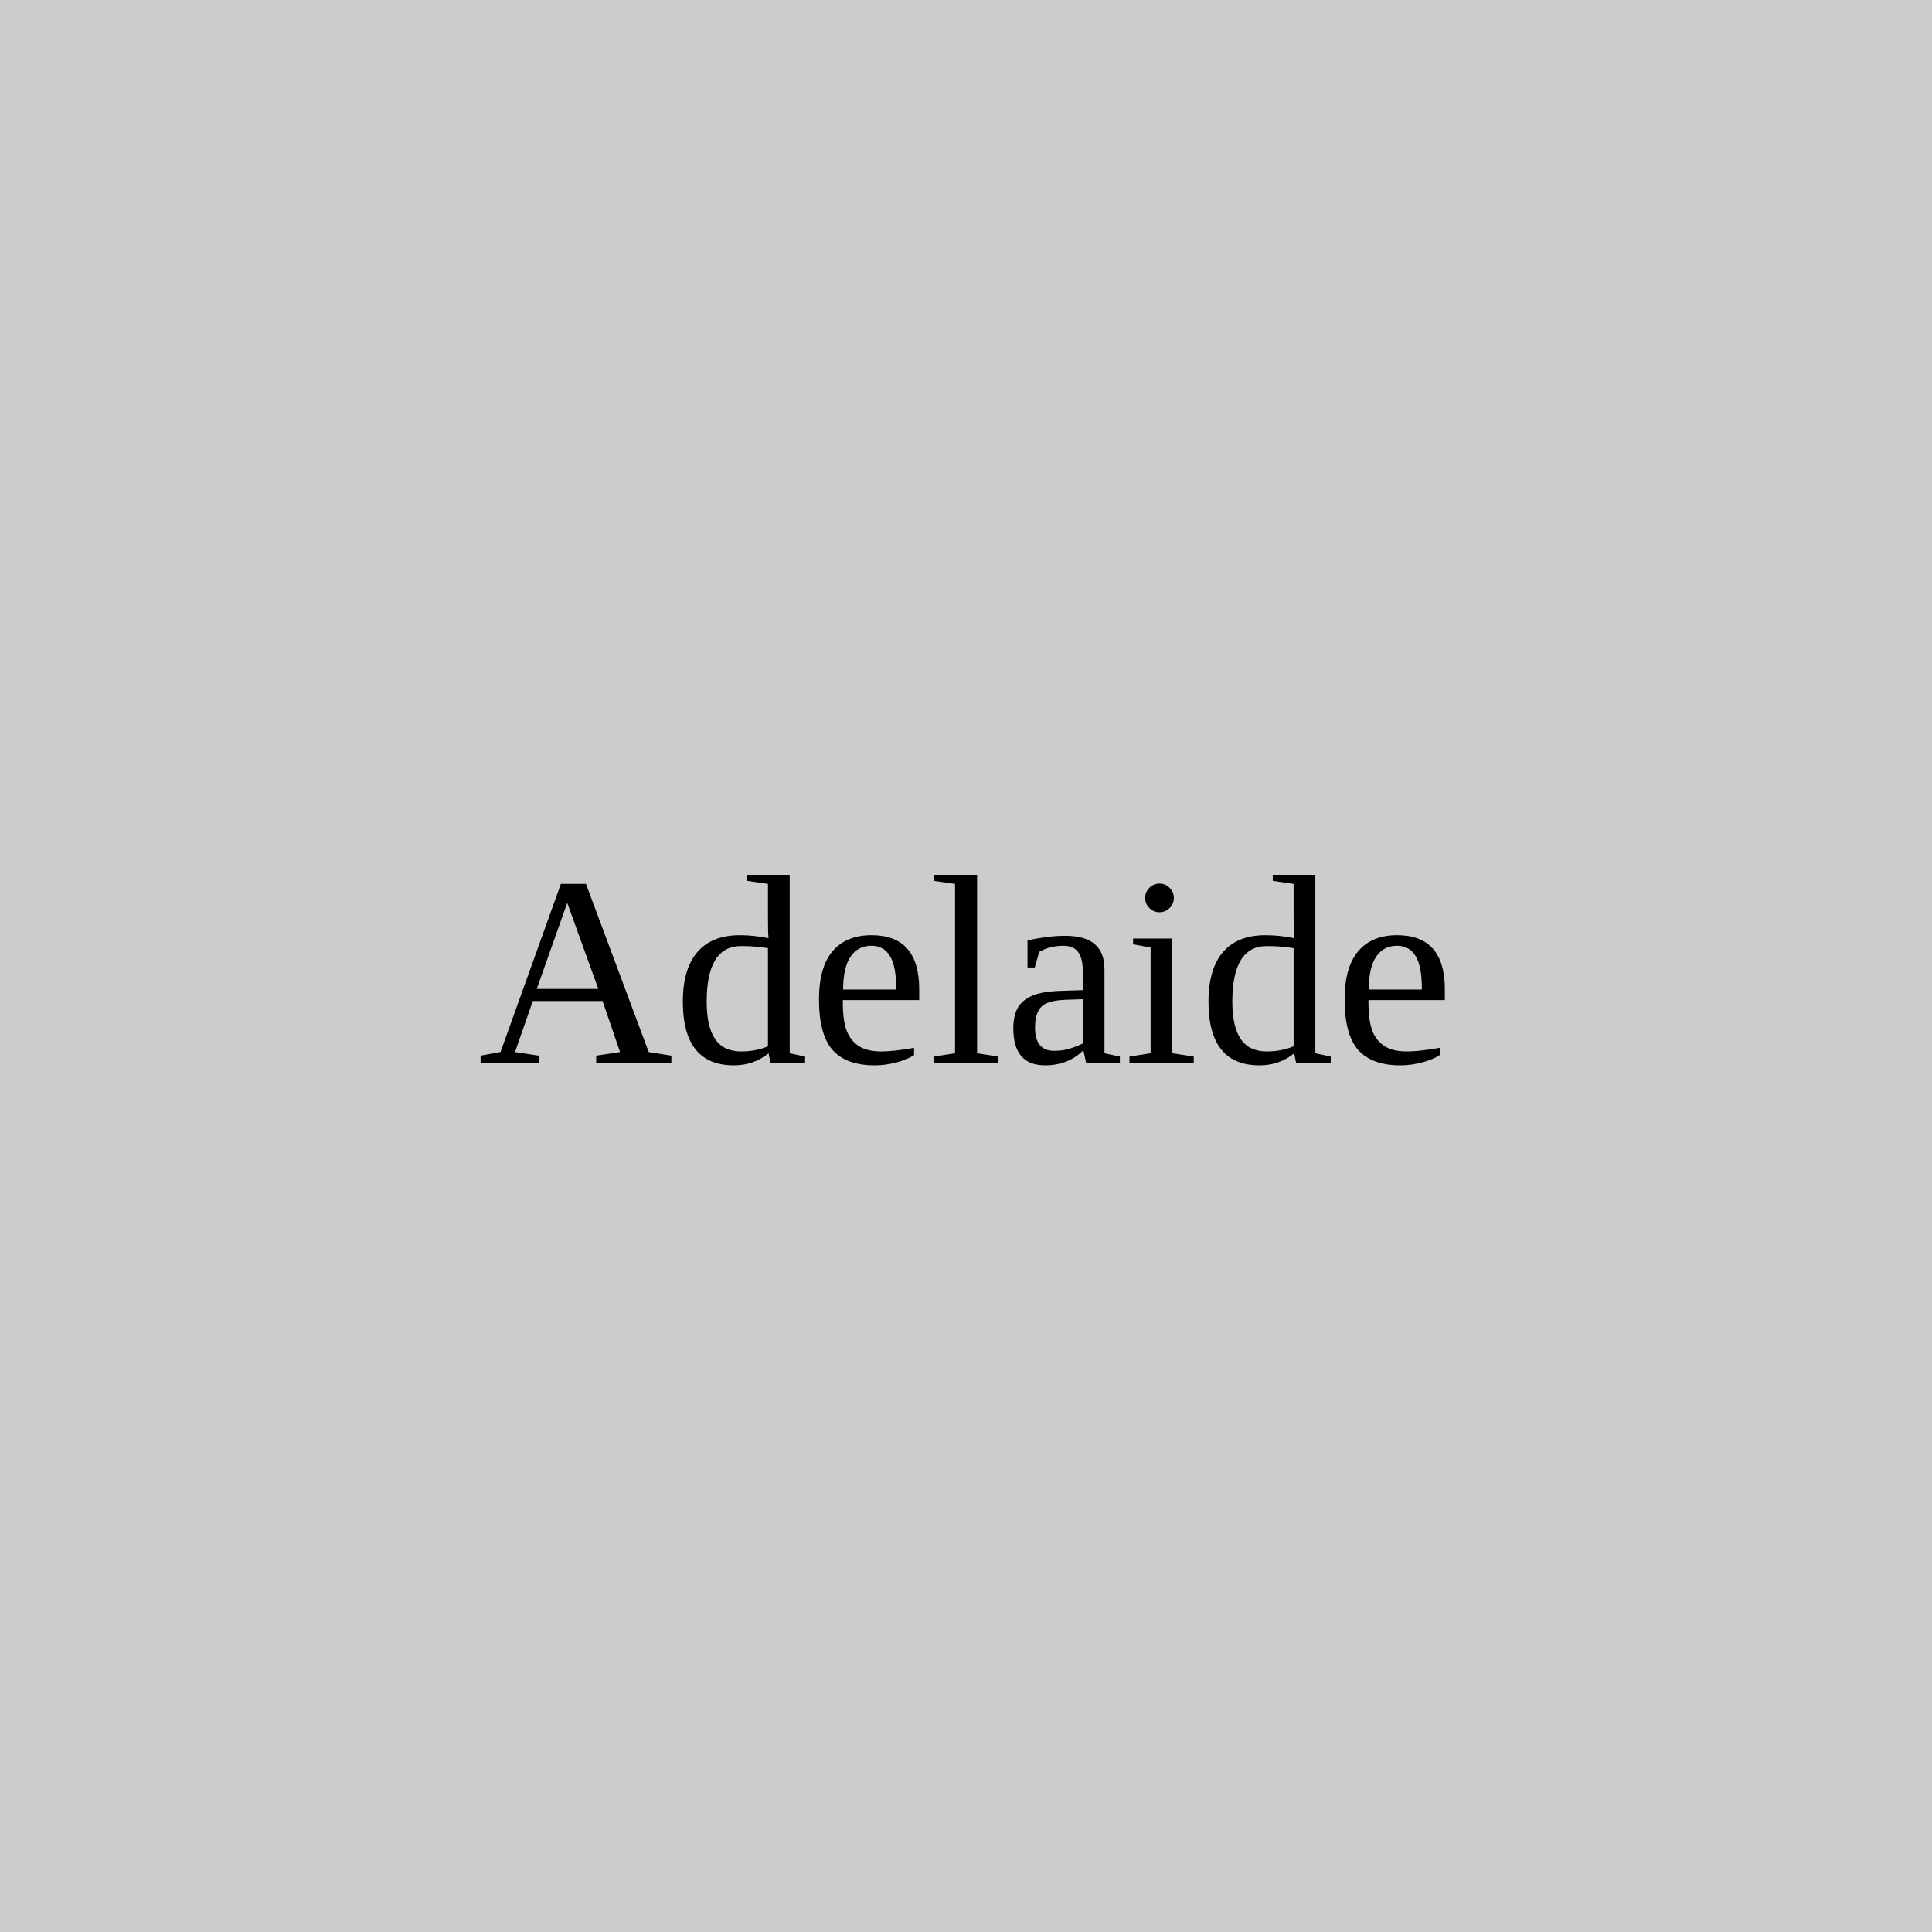
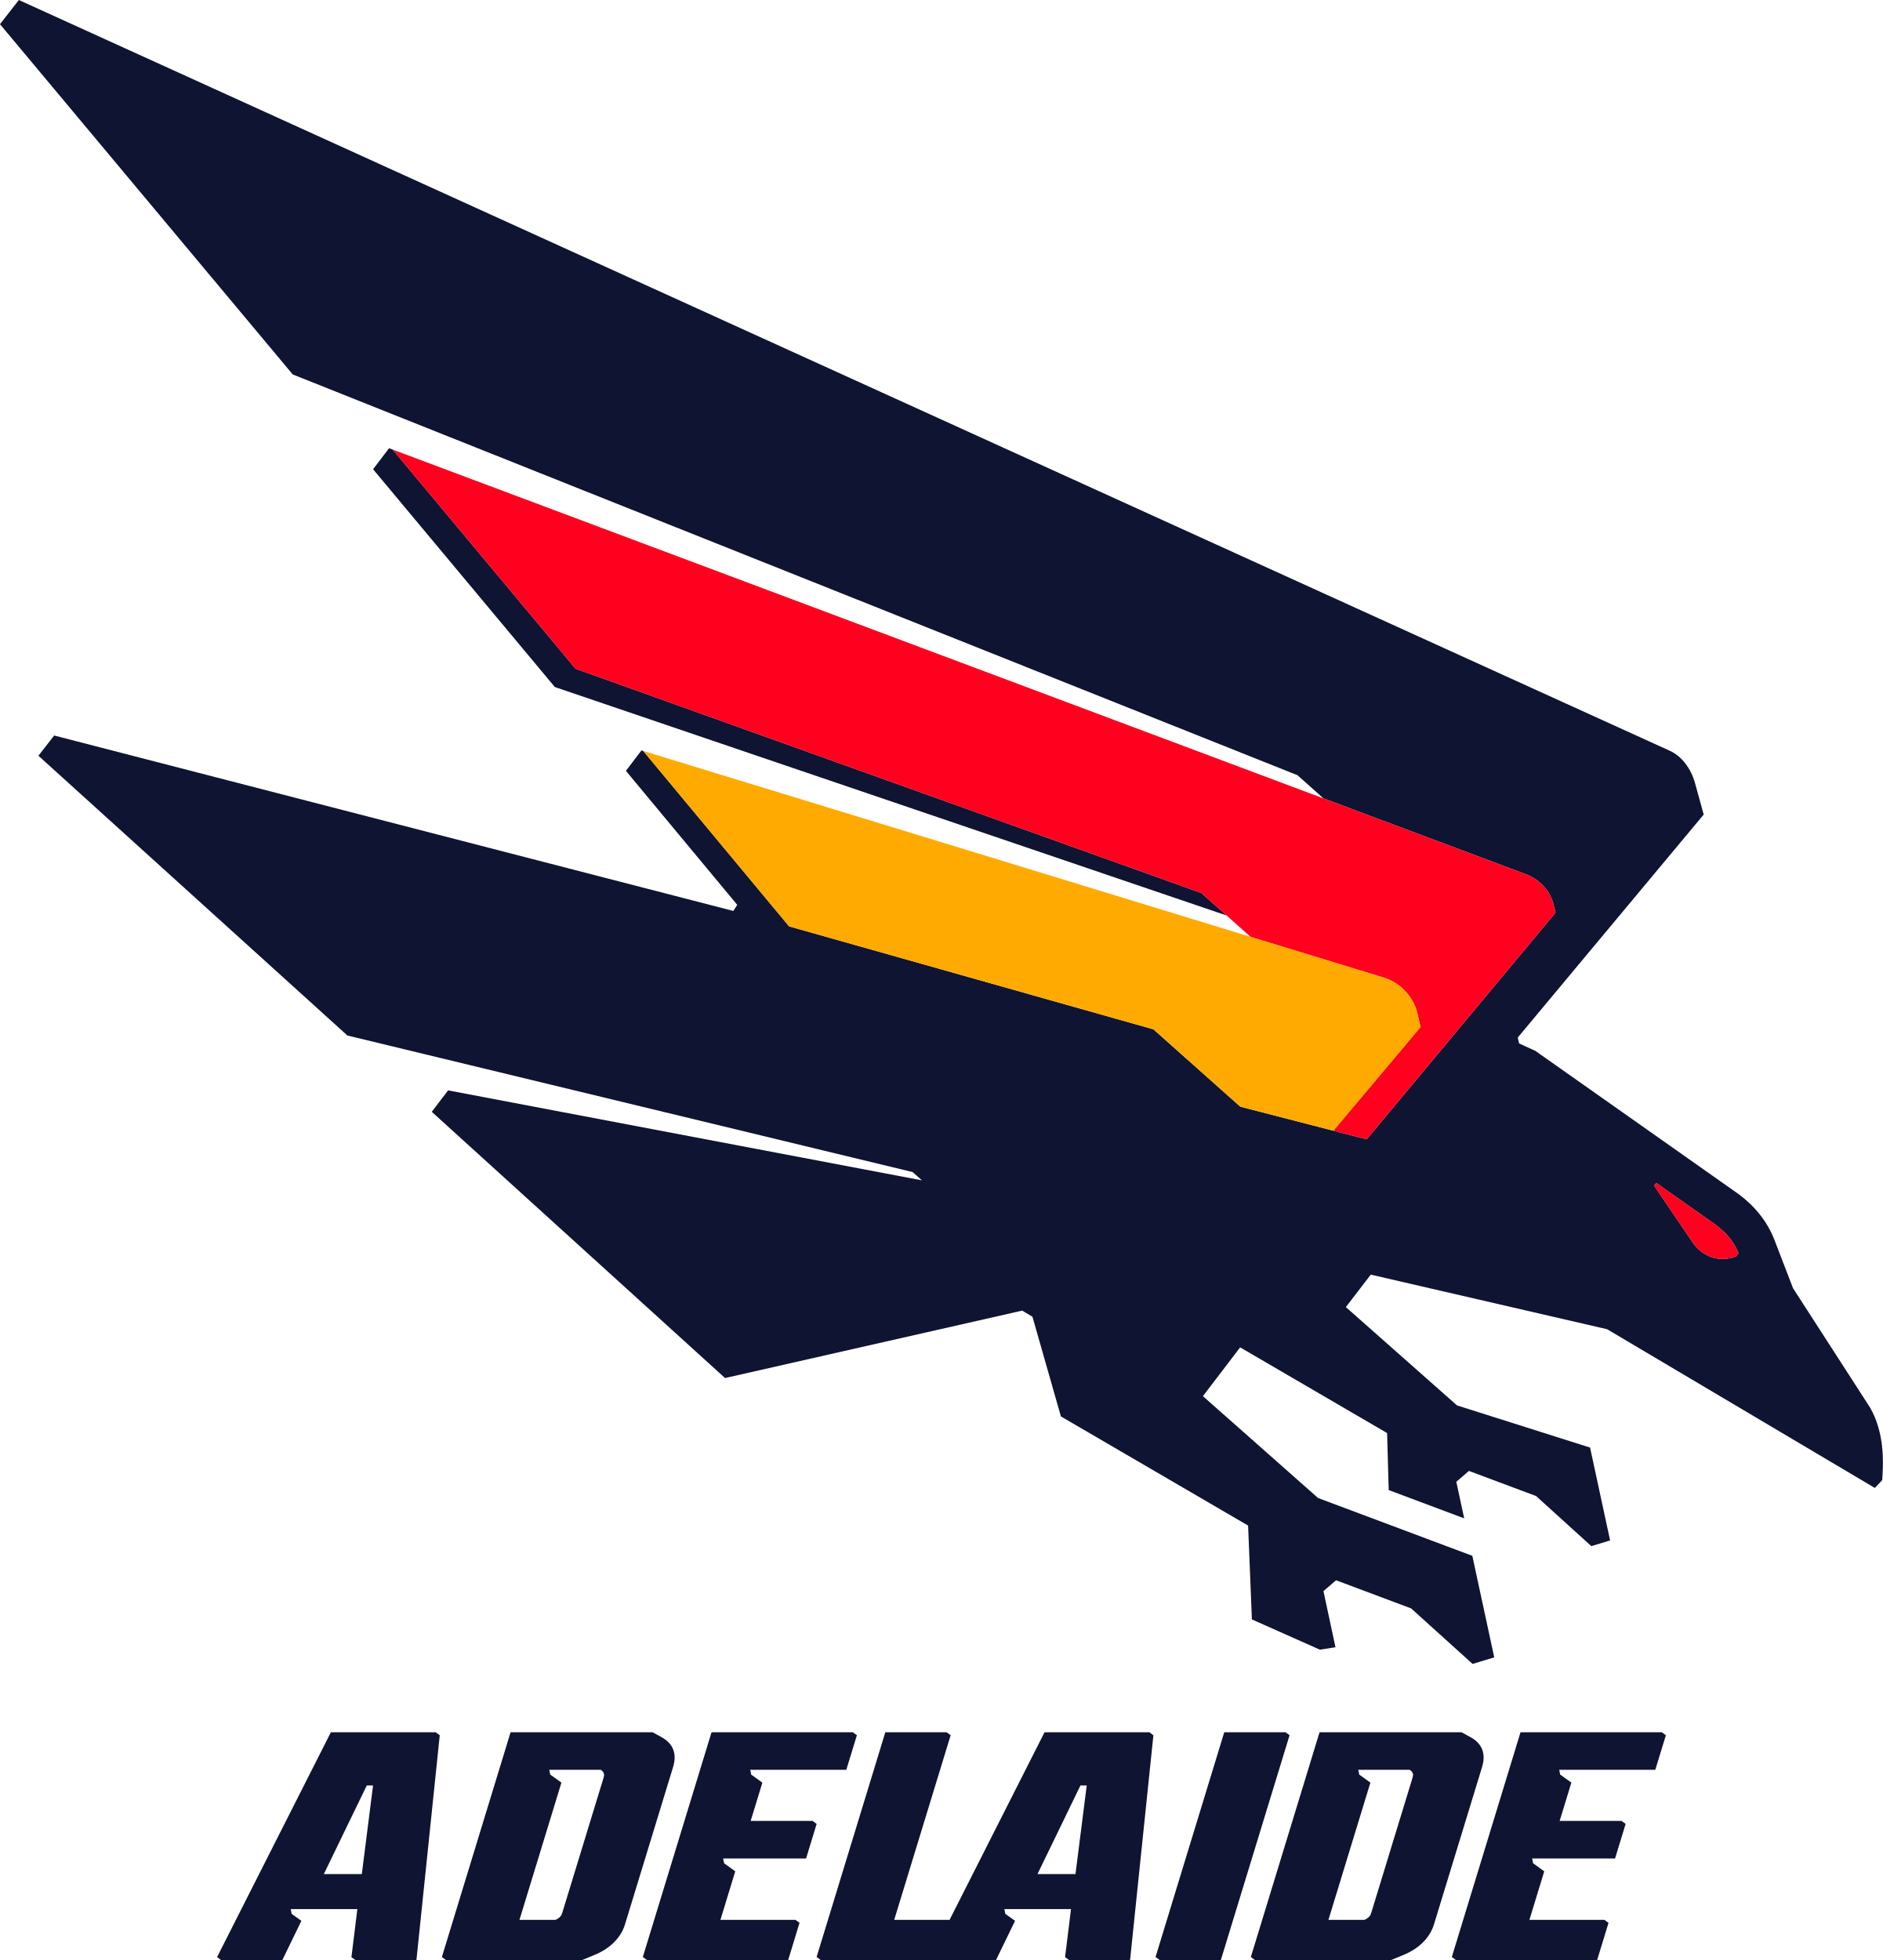
- <svg xmlns="http://www.w3.org/2000/svg" viewBox="0 0 100 100">
-   <rect width="100" height="100" fill="#ccc" />
-   <text x="50" y="55" font-size="14" text-anchor="middle" fill="#000">Adelaide</text>
+ <svg xmlns="http://www.w3.org/2000/svg" id="Layer_1" version="1.1" viewBox="0 0 749.393 780">
+   <defs>
+     <style>
+       .st0 {
+         fill: #0f1432;
+       }
+ 
+       .st1 {
+         fill: #fa0;
+       }
+ 
+       .st2 {
+         fill: #ff001e;
+       }
+     </style>
+   </defs>
+   <path class="st0" d="M131.69,689.365l-45.305,89.49,1.56,1.145h24.44l7.565-15.585-3.875-2.785-.36-1.885h26.51l-2.36,19.145,1.575,1.11h24.3l9.275-89.41-1.565-1.225h-41.765.005ZM144.005,745.805h-15.125l17.09-35.25h2.5l-4.47,35.25h.005ZM511.62,689.365h-24.375l-27.345,89.445,1.615,1.19h24.38l27.345-89.445-1.62-1.19h0ZM605.16,689.365l-27.345,89.445,1.625,1.19h56.22l4.52-14.785-1.625-1.185h-29.86l5.905-19.32-4.445-3.215-.365-1.885h32.995l4.205-13.765-1.615-1.19h-24.645l4.665-15.24-4.455-3.21-.365-1.89h38.225l4.21-13.76-1.625-1.19h-56.225v0ZM585.28,691.335l-3.585-1.97h-56.52l-27.345,89.445,1.625,1.19h54.23l4.85-2c6.23-2.54,10.545-6.855,12.165-12.13l19.165-62.69c1.6-5.25.015-9.345-4.585-11.845h0ZM562.195,707.445l-16.44,53.765c-.34,1.125-.85,1.895-2.545,2.755l-.115.06h-14.385l16.7-54.62-4.45-3.205-.365-1.89h20.465l.145.11c1.3.96,1.35,1.865.99,3.025h0ZM415.725,689.365l-37.8,74.665h-22.035l22.465-73.475-1.62-1.19h-24.38l-27.35,89.445,1.62,1.19h69.795l7.565-15.585-3.88-2.785-.365-1.885h26.51l-2.355,19.145,1.575,1.11h24.295l9.28-89.41-1.565-1.225h-41.76.005,0ZM428.04,745.805h-15.125l17.09-35.25h2.505l-4.47,35.25ZM325.02,725.845l-1.62-1.19h-24.64l4.66-15.24-4.45-3.21-.365-1.89h38.22l4.21-13.76-1.625-1.19h-56.22l-27.35,89.445,1.62,1.19h56.23l4.515-14.785-1.615-1.185h-29.865l5.9-19.32-4.445-3.215-.365-1.885h33l4.2-13.765h.005ZM263.32,691.335l-3.59-1.97h-56.52l-27.345,89.445,1.62,1.19h54.23l4.85-2c6.23-2.54,10.55-6.85,12.165-12.13l19.165-62.69c1.6-5.25.015-9.34-4.585-11.845h.01ZM240.23,707.445l-16.445,53.765c-.34,1.125-.84,1.895-2.54,2.755l-.115.06h-14.385l16.7-54.62-4.45-3.205-.37-1.89h20.47l.15.11c1.3.96,1.345,1.865.985,3.025h0ZM744.29,560.18l-30.68-47.54-7.44-19.33c-4.045-10.385-11.65-16.16-14.18-18.075l-80.93-57.035-6.47-2.95-.535-2.345,74.01-88.75-3.455-12.5c-1.635-5.95-5.38-10.75-10.01-12.87L7.5,0,0,9.63l116.505,139.38,399.9,159.5,10.325,9.215,80.41,30.13c5.21,1.885,9.35,6.05,10.955,11.355l1.025,3.935-75.195,90.26-50.285-12.99-34.58-30.78-145.005-40.975-58.045-69.8-.72-.22-6.18,8.125,44.305,53.325-1.54,2.43L21.56,292.7l-6.27,8.055,122.97,111.335,224.96,54.345,3.7,3.295-188.58-35.805-6.5,8.53,116.725,105.95,118.25-26.83,4.09,2.425,11.335,39.68,74.5,43.435,1.505,37.345,27.045,12.04,6.225-.96-4.79-22.33,5.015-4.33,29.89,11.205,24.45,22.085,8.62-2.6-8.725-40.42-61.375-22.995-45.85-40.54,14.82-19.42,58.495,34.105.63,22.685,30.05,11.26-3.14-14.55,5.015-4.33,26.735,9.995,21.975,19.935,7.485-2.26-7.975-36.965-52.955-16.775-44.245-39.125,9.925-12.92,94.06,21.725,106.55,63.165,2.945-3.115.13-2.395c.235-4.485.865-16.38-4.96-26.44v-.01h0ZM690.925,500.005c-1.7.659-3.506,1.003-5.33,1.015-5.755,0-9.945-3.61-11.755-6.35l-15.52-22.84.83-1.09,23.735,16.725c3.075,2.34,6.835,5.725,9.025,11.245l-.985,1.295h0ZM488.18,364.325l-267.36-90.915-72.335-86.67,6.355-8.36,1.44.535,72.76,87.185,249.1,89.285,10.035,8.935h.005v.005Z" />
+   <path class="st2" d="M691.905,498.71l-.98,1.295c-1.702.659-3.51,1.002-5.335,1.015-5.755,0-9.945-3.61-11.75-6.35l-15.525-22.84.83-1.09,23.735,16.725c3.075,2.34,6.835,5.725,9.025,11.245h0ZM607.135,347.86L156.275,178.915l72.76,87.185,249.1,89.285,19.63,17.475,52.745,16.125c6.598,1.994,11.705,7.244,13.515,13.895l1.33,5.865-34.69,41.235,13.255,3.425,75.195-90.26-1.025-3.935c-1.6-5.31-5.745-9.47-10.955-11.35v-.01.01Z" />
+   <path class="st1" d="M565.36,408.745l-1.265-5.62c-1.745-6.762-6.894-12.123-13.58-14.14l-294.505-90.135,58.045,69.8,145.005,40.97,34.58,30.785,37.03,9.565,34.69-41.24v.015Z" />
</svg>
